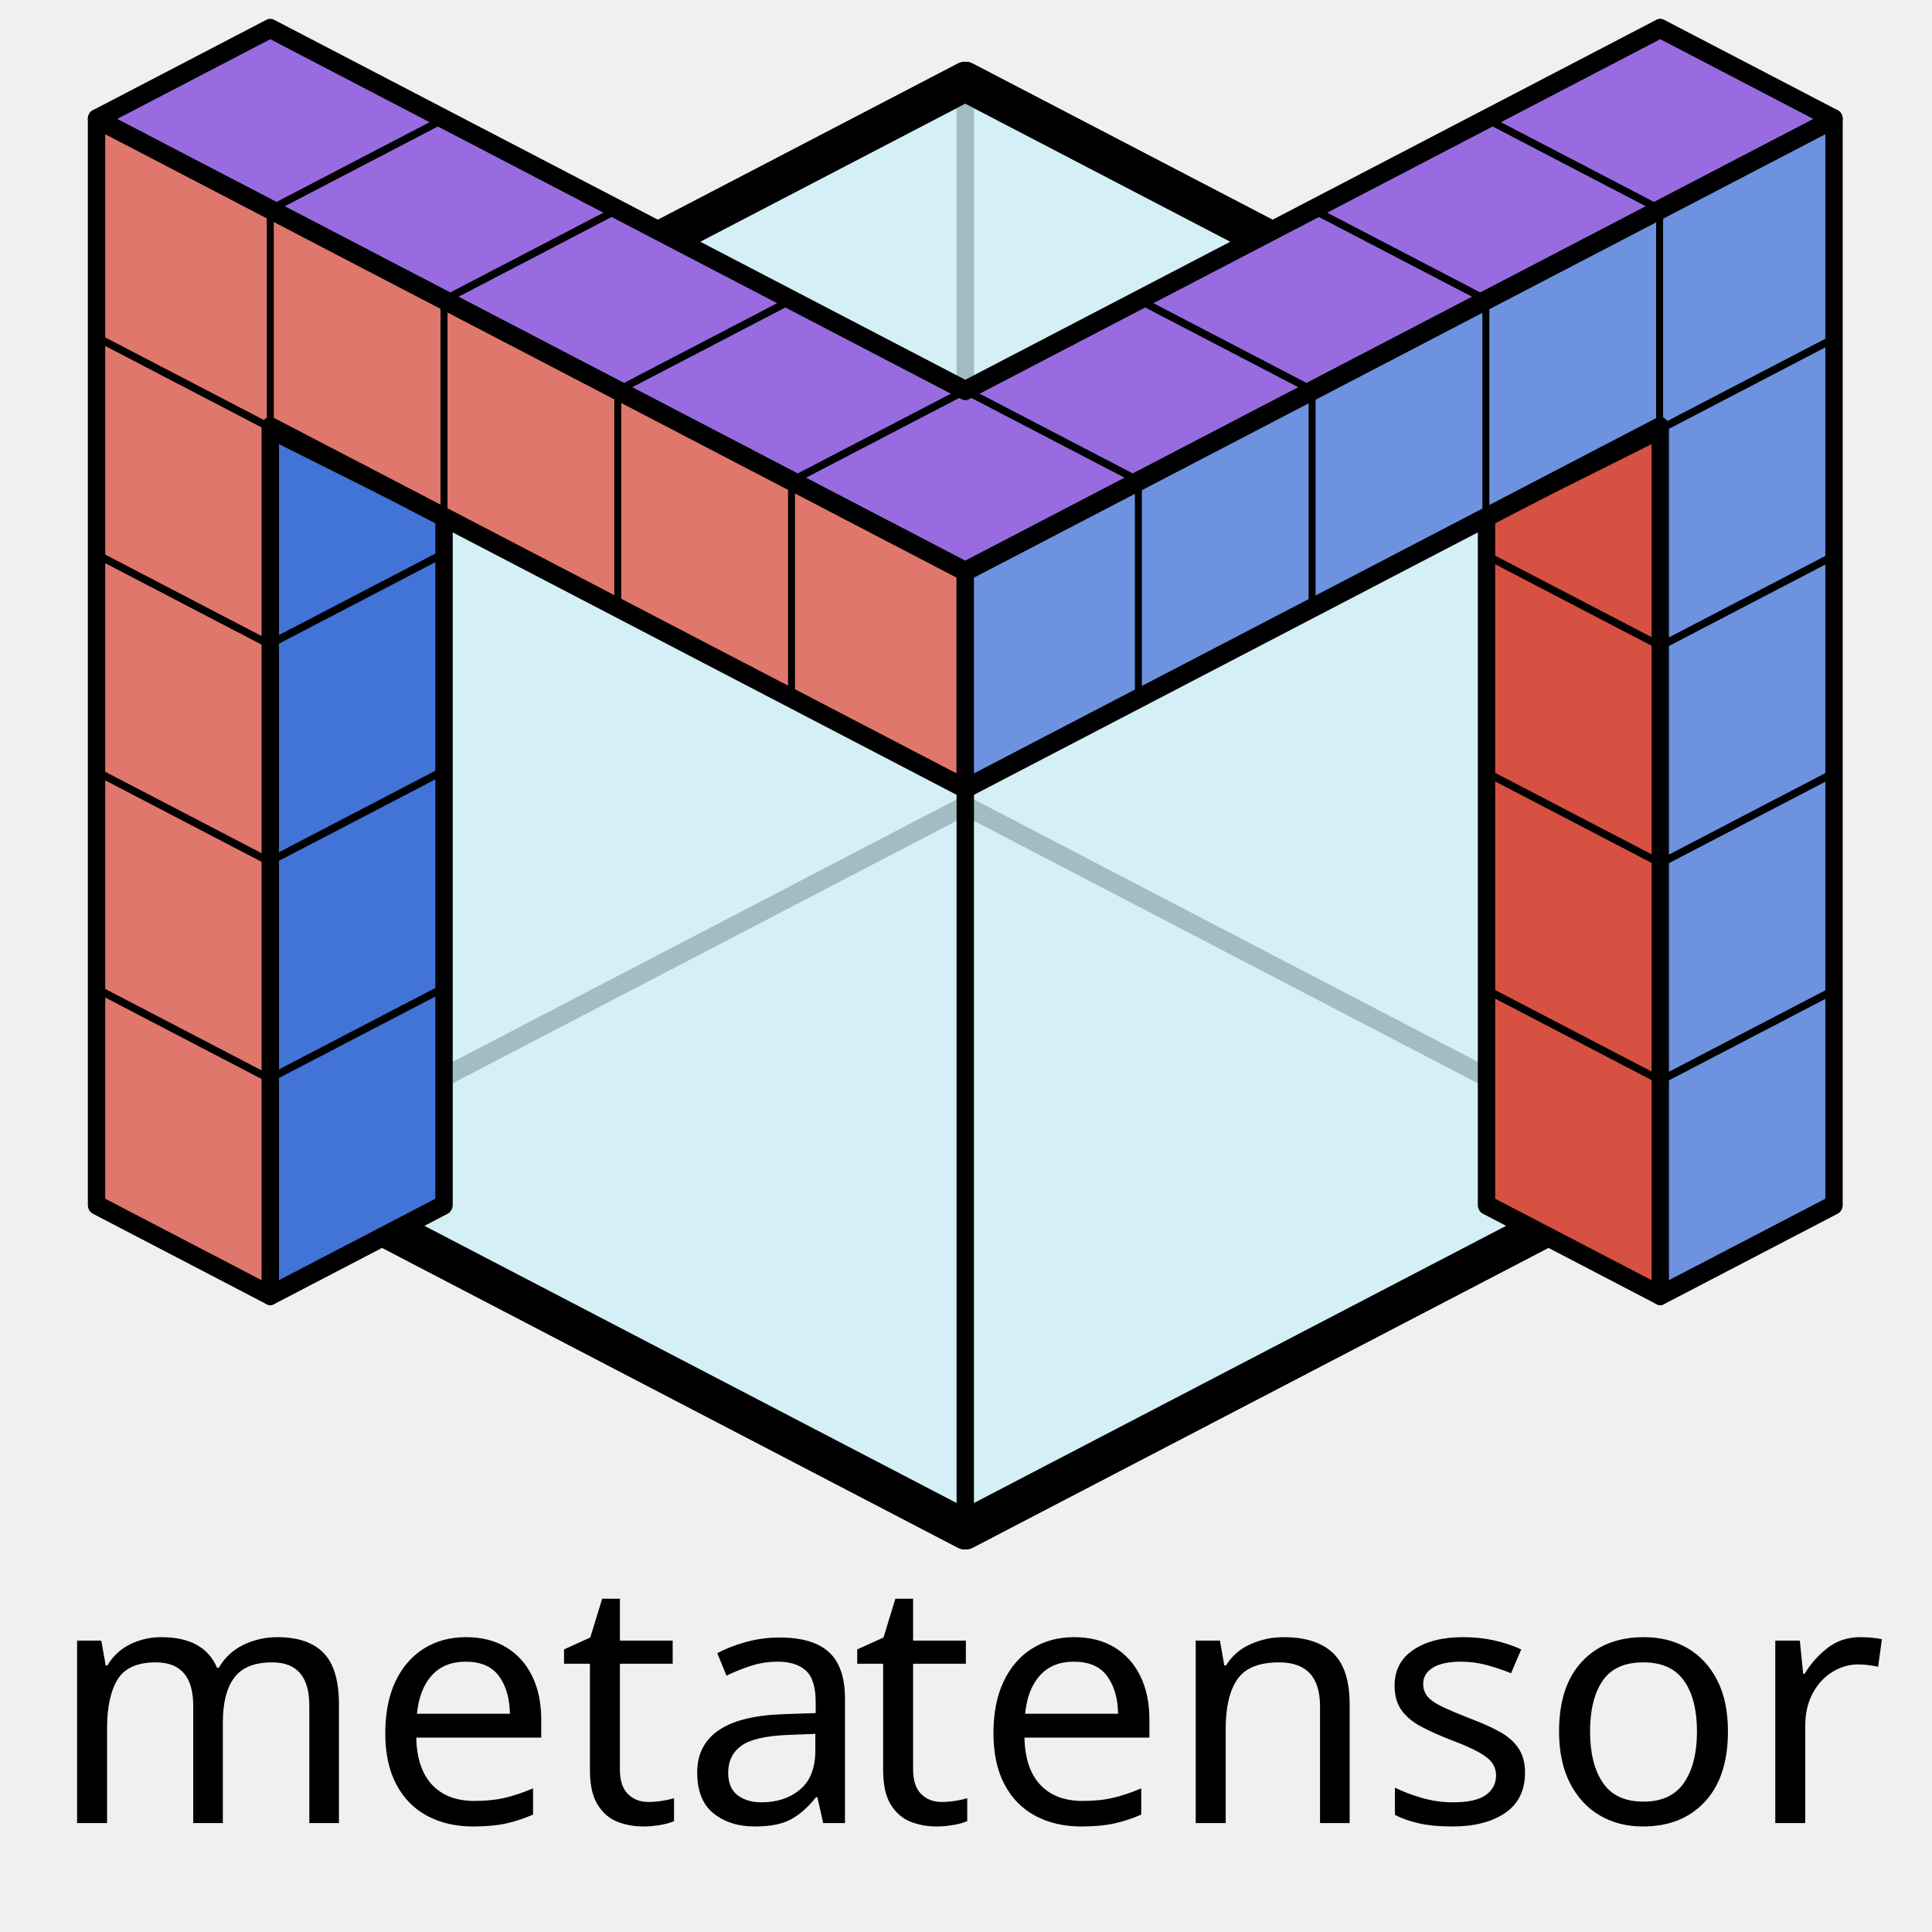
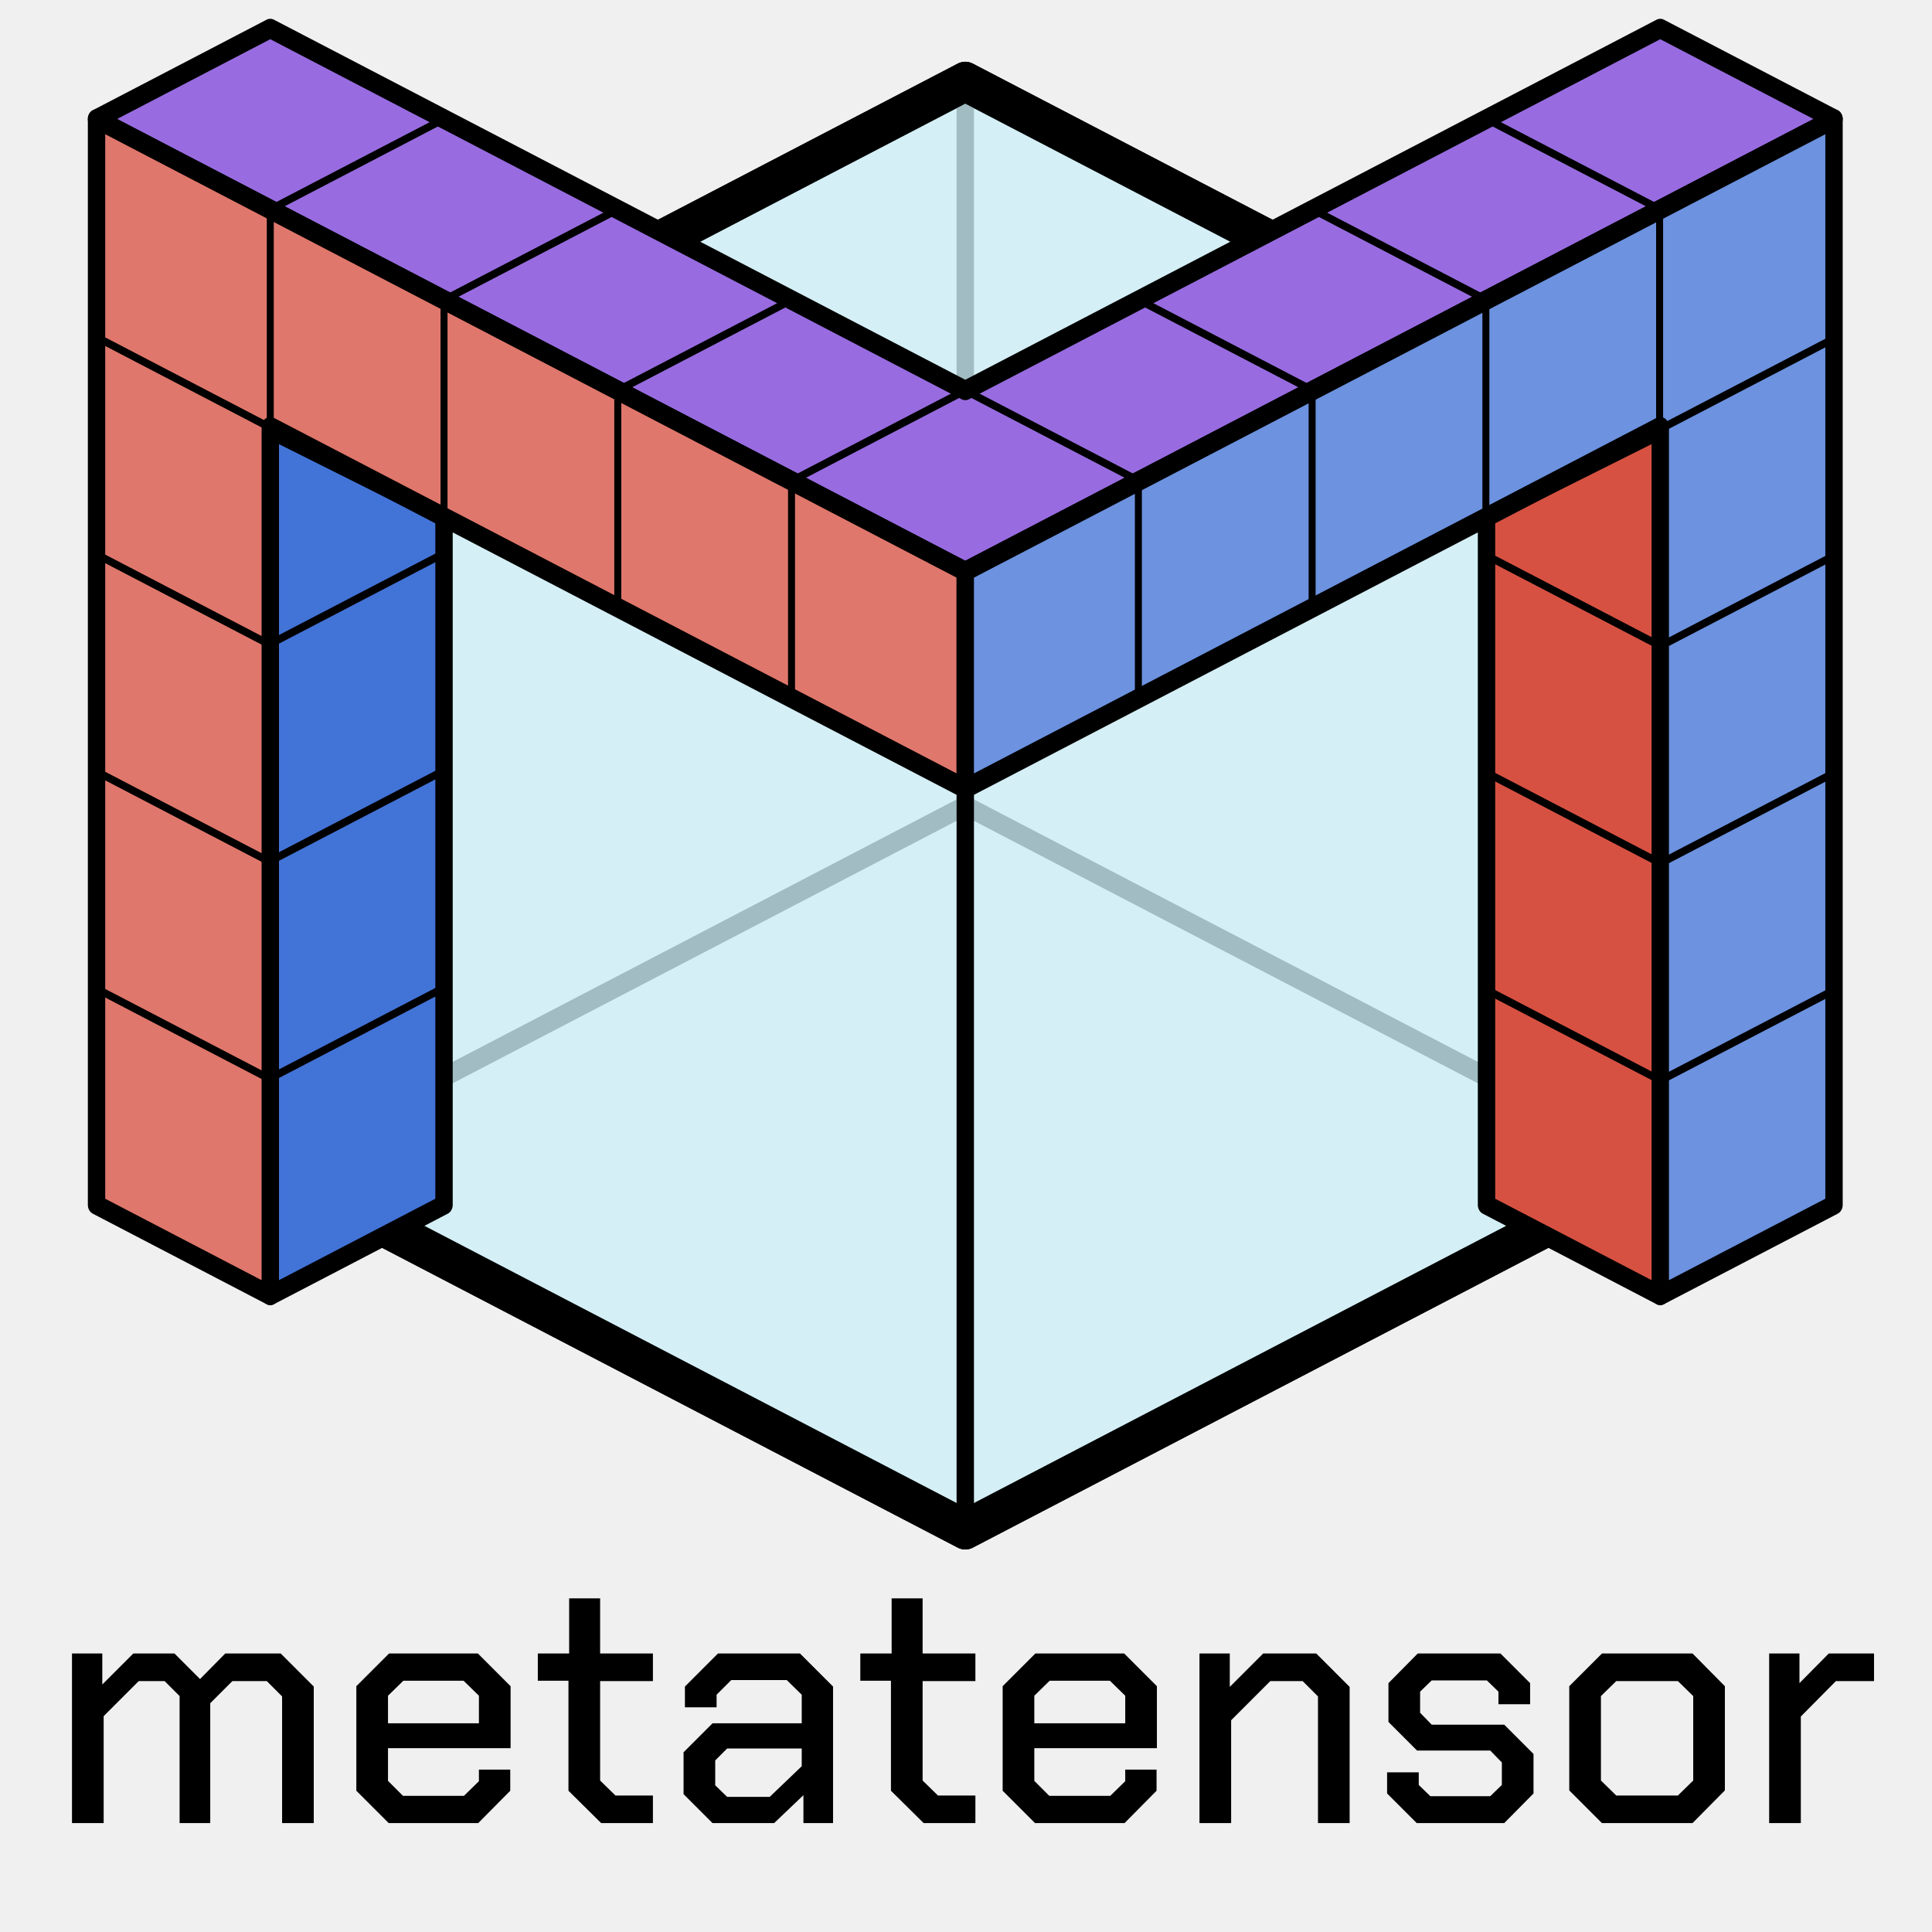
<svg xmlns="http://www.w3.org/2000/svg" width="100%" height="100%" viewBox="0 0 1182 1182" version="1.1" xml:space="preserve" style="fill-rule:evenodd;clip-rule:evenodd;stroke-linejoin:round;">
  <g transform="matrix(0.9,0,0,0.9,32.4803,-1.73157)">
    <g transform="matrix(1.66667,0,0,1.66667,-413.386,-336.258)">
      <g id="path1" transform="matrix(4.66308,0,0,5.20833,-372.047,-1535.43)">
        <path d="M151.973,368.504L151.973,425.197L212.762,453.543L273.551,425.197L273.551,368.504L212.762,340.157L151.973,368.504Z" style="fill:white;fill-rule:nonzero;stroke:black;stroke-width:3.12px;" />
      </g>
      <g id="path12" transform="matrix(4.66308,1.33597e-07,1.49218e-07,4.16667,-372.047,-1181.1)">
        <path d="M212.762,340.157L212.762,411.024" style="fill:none;fill-rule:nonzero;stroke:rgb(153,153,153);stroke-width:1.52px;stroke-linejoin:bevel;" />
      </g>
      <g id="path10" transform="matrix(3.92947,-0.382089,-0.426767,4.98606,-46.6,-1365.93)">
        <path d="M288.749,432.283L212.762,396.85" style="fill:none;fill-rule:nonzero;stroke:rgb(153,153,153);stroke-width:1.52px;stroke-linejoin:bevel;" />
      </g>
      <g id="path11" transform="matrix(3.92947,0.382089,0.426767,4.98606,-385.325,-1528.52)">
        <path d="M136.776,432.283L212.762,396.85" style="fill:none;fill-rule:nonzero;stroke:rgb(153,153,153);stroke-width:1.52px;stroke-linejoin:bevel;" />
      </g>
      <g id="path13" transform="matrix(4.66308,0,0,5.20833,-372.047,-1535.43)">
        <path d="M151.973,368.504L151.973,425.197L212.762,453.543L273.551,425.197L273.551,368.504L212.762,340.157L151.973,368.504Z" style="fill:rgb(171,225,237);fill-opacity:0.5;fill-rule:nonzero;stroke:black;stroke-width:3.12px;" />
      </g>
      <g id="path2" transform="matrix(4.66308,0,0,4.16667,-372.047,-1062.99)">
        <path d="M212.762,379.88L212.762,453.543" style="fill:none;fill-rule:nonzero;stroke:black;stroke-width:1.52px;stroke-linecap:round;stroke-linejoin:bevel;" />
      </g>
    </g>
    <g transform="matrix(1.66667,0,0,1.66667,-413.386,-336.258)">
      <g id="path7" transform="matrix(4.66308,0,0,5.20833,-372.047,-1557.12)">
        <path d="M151.973,340.157L136.776,347.244L212.762,382.677L288.749,347.244L273.551,340.157L212.762,368.504L151.973,340.157" style="fill:rgb(152,108,224);fill-rule:nonzero;stroke:black;stroke-width:1.52px;stroke-linecap:round;" />
      </g>
      <g id="path46" transform="matrix(4.66308,0,0,5.20833,-442.913,-1520.21)">
        <path d="M212.762,368.504L227.959,361.417L212.762,368.504Z" style="fill:none;fill-rule:nonzero;stroke:black;stroke-width:0.61px;stroke-linejoin:miter;" />
      </g>
      <g id="path461" transform="matrix(4.66308,0,0,5.20833,-513.779,-1557.12)">
        <path d="M212.762,368.504L227.959,361.417L212.762,368.504Z" style="fill:none;fill-rule:nonzero;stroke:black;stroke-width:0.61px;stroke-linejoin:miter;" />
      </g>
      <g id="path462" transform="matrix(4.66308,0,0,5.20833,-584.646,-1594.03)">
        <path d="M212.762,368.504L227.959,361.417L212.762,368.504Z" style="fill:none;fill-rule:nonzero;stroke:black;stroke-width:0.61px;stroke-linejoin:miter;" />
      </g>
      <g id="path463" transform="matrix(4.66308,0,0,5.20833,-655.512,-1630.94)">
        <path d="M212.762,368.504L227.959,361.417L212.762,368.504Z" style="fill:none;fill-rule:nonzero;stroke:black;stroke-width:0.61px;stroke-linejoin:miter;" />
      </g>
      <g id="path464" transform="matrix(4.66308,0,0,5.20833,-442.913,-1520.21)">
        <path d="M243.157,368.504L227.959,361.417L243.157,368.504Z" style="fill:none;fill-rule:nonzero;stroke:black;stroke-width:0.61px;stroke-linejoin:miter;" />
      </g>
      <g id="path465" transform="matrix(4.66308,0,0,5.20833,-372.047,-1557.12)">
        <path d="M243.157,368.504L227.959,361.417L243.157,368.504Z" style="fill:none;fill-rule:nonzero;stroke:black;stroke-width:0.61px;stroke-linejoin:miter;" />
      </g>
      <g id="path466" transform="matrix(4.66308,0,0,5.20833,-301.181,-1594.03)">
        <path d="M243.157,368.504L227.959,361.417L243.157,368.504Z" style="fill:none;fill-rule:nonzero;stroke:black;stroke-width:0.61px;stroke-linejoin:miter;" />
      </g>
      <g id="path467" transform="matrix(4.66308,0,0,5.20833,-230.315,-1630.94)">
        <path d="M243.157,368.504L227.959,361.417L243.157,368.504Z" style="fill:none;fill-rule:nonzero;stroke:black;stroke-width:0.61px;stroke-linejoin:miter;" />
      </g>
    </g>
    <g transform="matrix(1.66667,0,0,1.66667,-413.386,-336.258)">
      <g id="path8" transform="matrix(4.66308,0,0,5.20833,-372.047,-1557.12)">
        <path d="M151.973,439.37L167.17,432.283L167.17,378.337L151.973,371.534L151.973,439.37Z" style="fill:rgb(66,115,215);fill-rule:nonzero;stroke:black;stroke-width:1.52px;stroke-linecap:round;" />
      </g>
      <g id="path38" transform="matrix(4.66308,0,0,5.20833,-372.047,-1468.54)">
        <path d="M167.17,398.268L151.973,405.354" style="fill:none;fill-rule:nonzero;stroke:black;stroke-width:0.61px;stroke-linejoin:miter;" />
      </g>
      <g id="path381" transform="matrix(4.66308,0,0,5.20833,-372.047,-1645.7)">
        <path d="M167.17,398.268L151.973,405.354" style="fill:none;fill-rule:nonzero;stroke:black;stroke-width:0.61px;stroke-linejoin:miter;" />
      </g>
      <g id="path382" transform="matrix(4.66308,0,0,5.20833,-372.047,-1557.12)">
        <path d="M167.17,398.268L151.973,405.354" style="fill:none;fill-rule:nonzero;stroke:black;stroke-width:0.61px;stroke-linejoin:miter;" />
      </g>
    </g>
    <g transform="matrix(1.66667,0,0,1.66667,-413.386,-336.258)">
      <g id="path9" transform="matrix(4.66308,0,0,5.20833,-372.047,-1557.12)">
        <path d="M273.551,439.37L258.354,432.283L258.354,378.337L273.551,371.534" style="fill:rgb(215,81,66);fill-rule:nonzero;stroke:black;stroke-width:1.52px;stroke-linecap:round;" />
      </g>
      <g id="path383" transform="matrix(-4.66308,0,0,5.20833,1612.2,-1467.69)">
        <path d="M167.17,398.268L151.973,405.354" style="fill:none;fill-rule:nonzero;stroke:black;stroke-width:0.61px;stroke-linejoin:miter;" />
      </g>
      <g id="path384" transform="matrix(-4.66308,0,0,5.20833,1612.2,-1644.85)">
        <path d="M167.17,398.268L151.973,405.354" style="fill:none;fill-rule:nonzero;stroke:black;stroke-width:0.61px;stroke-linejoin:miter;" />
      </g>
      <g id="path385" transform="matrix(-4.66308,0,0,5.20833,1612.2,-1556.27)">
        <path d="M167.17,398.268L151.973,405.354" style="fill:none;fill-rule:nonzero;stroke:black;stroke-width:0.61px;stroke-linejoin:miter;" />
      </g>
    </g>
    <g transform="matrix(1.66667,0,0,1.66667,-413.386,-336.258)">
      <g id="path5" transform="matrix(4.66308,0,0,5.20833,-372.047,-1557.12)">
        <path d="M151.973,439.37L136.776,432.283L136.776,347.244L212.762,382.677L212.762,399.685L151.973,371.339L151.973,439.37Z" style="fill:rgb(224,119,108);fill-rule:nonzero;stroke:black;stroke-width:1.52px;stroke-linecap:round;" />
      </g>
      <g id="path21" transform="matrix(4.66308,0,0,5.20833,-584.646,-1667.45)">
        <path d="M197.565,392.598L182.368,385.512" style="fill:none;fill-rule:nonzero;stroke:black;stroke-width:0.61px;stroke-linejoin:miter;" />
      </g>
      <g id="path211" transform="matrix(4.66308,0,0,5.20833,-584.646,-1578.86)">
        <path d="M197.565,392.598L182.368,385.512" style="fill:none;fill-rule:nonzero;stroke:black;stroke-width:0.61px;stroke-linejoin:miter;" />
      </g>
      <g id="path212" transform="matrix(4.66308,0,0,5.20833,-584.646,-1490.28)">
        <path d="M197.565,392.598L182.368,385.512" style="fill:none;fill-rule:nonzero;stroke:black;stroke-width:0.61px;stroke-linejoin:miter;" />
      </g>
      <g id="path213" transform="matrix(4.66308,0,0,5.20833,-584.646,-1401.7)">
        <path d="M197.565,392.598L182.368,385.512" style="fill:none;fill-rule:nonzero;stroke:black;stroke-width:0.61px;stroke-linejoin:miter;" />
      </g>
      <g id="path214" transform="matrix(4.66308,0,0,5.20833,-584.646,-1667.45)">
        <path d="M197.565,375.591L197.565,392.598" style="fill:none;fill-rule:nonzero;stroke:black;stroke-width:0.61px;stroke-linejoin:miter;" />
      </g>
      <g id="path215" transform="matrix(4.66308,0,0,5.20833,-513.779,-1630.25)">
        <path d="M197.565,375.591L197.565,392.598" style="fill:none;fill-rule:nonzero;stroke:black;stroke-width:0.61px;stroke-linejoin:miter;" />
      </g>
      <g id="path216" transform="matrix(4.66308,0,0,5.20833,-442.913,-1593.34)">
        <path d="M197.565,375.591L197.565,392.598" style="fill:none;fill-rule:nonzero;stroke:black;stroke-width:0.61px;stroke-linejoin:miter;" />
      </g>
      <g id="path217" transform="matrix(4.66308,0,0,5.20833,-372.047,-1556.43)">
        <path d="M197.565,375.591L197.565,392.598" style="fill:none;fill-rule:nonzero;stroke:black;stroke-width:0.61px;stroke-linejoin:miter;" />
      </g>
    </g>
    <g transform="matrix(1.66667,0,0,1.66667,-413.386,-336.258)">
      <g id="path6" transform="matrix(4.66308,0,0,5.20833,-372.047,-1557.12)">
        <path d="M288.749,432.283L288.749,347.244L212.762,382.677L212.762,399.685L273.551,371.339L273.551,439.37L288.749,432.283Z" style="fill:rgb(108,146,224);fill-rule:nonzero;stroke:black;stroke-width:1.52px;stroke-linecap:round;" />
      </g>
      <g id="path218" transform="matrix(-4.66308,0,0,5.20833,1824.54,-1666.75)">
        <path d="M197.565,392.598L182.368,385.512" style="fill:none;fill-rule:nonzero;stroke:black;stroke-width:0.61px;stroke-linejoin:miter;" />
      </g>
      <g id="path219" transform="matrix(-4.66308,0,0,5.20833,1824.54,-1578.17)">
        <path d="M197.565,392.598L182.368,385.512" style="fill:none;fill-rule:nonzero;stroke:black;stroke-width:0.61px;stroke-linejoin:miter;" />
      </g>
      <g id="path2110" transform="matrix(-4.66308,0,0,5.20833,1824.54,-1489.59)">
        <path d="M197.565,392.598L182.368,385.512" style="fill:none;fill-rule:nonzero;stroke:black;stroke-width:0.61px;stroke-linejoin:miter;" />
      </g>
      <g id="path2111" transform="matrix(-4.66308,0,0,5.20833,1824.54,-1401)">
        <path d="M197.565,392.598L182.368,385.512" style="fill:none;fill-rule:nonzero;stroke:black;stroke-width:0.61px;stroke-linejoin:miter;" />
      </g>
      <g id="path2112" transform="matrix(-4.66308,0,0,5.20833,1824.54,-1666.75)">
        <path d="M197.565,375.591L197.565,392.598" style="fill:none;fill-rule:nonzero;stroke:black;stroke-width:0.61px;stroke-linejoin:miter;" />
      </g>
      <g id="path2113" transform="matrix(-4.66308,0,0,5.20833,1753.68,-1629.55)">
        <path d="M197.565,375.591L197.565,392.598" style="fill:none;fill-rule:nonzero;stroke:black;stroke-width:0.61px;stroke-linejoin:miter;" />
      </g>
      <g id="path2114" transform="matrix(-4.66308,0,0,5.20833,1682.81,-1592.64)">
        <path d="M197.565,375.591L197.565,392.598" style="fill:none;fill-rule:nonzero;stroke:black;stroke-width:0.61px;stroke-linejoin:miter;" />
      </g>
      <g id="path2115" transform="matrix(-4.66308,0,0,5.20833,1611.95,-1555.74)">
        <path d="M197.565,375.591L197.565,392.598" style="fill:none;fill-rule:nonzero;stroke:black;stroke-width:0.61px;stroke-linejoin:miter;" />
      </g>
    </g>
  </g>
-   <g transform="matrix(1,0,0,1,-1446.92,647.241)">
-     <text x="1476.38px" y="468.125px" style="font-family:'ChakraPetch-Medium', 'Chakra Petch';font-weight:500;font-size:208.333px;">meta<tspan x="1968.05px 2047.84px " y="468.125px 468.125px ">te</tspan>nsor</text>
+   <g transform="matrix(0.937449,0,0,0.982004,-1354.57,652.141)">
+     <g transform="matrix(222.234,0,0,212.151,1476.38,471.715)">
+       <path d="M0.07,-0.498L0.159,-0.498L0.159,-0.407L0.25,-0.498L0.371,-0.498L0.446,-0.423L0.52,-0.498L0.683,-0.498L0.78,-0.401L0.78,-0L0.687,-0L0.687,-0.372L0.642,-0.417L0.541,-0.417L0.476,-0.352L0.476,-0L0.386,-0L0.386,-0.373L0.342,-0.417L0.266,-0.417L0.163,-0.314L0.163,-0L0.07,-0L0.07,-0.498Z" style="fill-rule:nonzero;" />
+     </g>
+     <g transform="matrix(222.234,0,0,212.151,1664.17,471.715)">
+       <path d="M0.06,-0.095L0.06,-0.402L0.156,-0.498L0.417,-0.498L0.513,-0.402L0.513,-0.22L0.153,-0.22L0.153,-0.124L0.197,-0.08L0.376,-0.08L0.42,-0.123L0.42,-0.157L0.512,-0.157L0.512,-0.095L0.418,-0L0.155,-0L0.06,-0.095ZM0.42,-0.293L0.42,-0.374L0.375,-0.418L0.198,-0.418L0.153,-0.374L0.153,-0.293L0.42,-0.293Z" style="fill-rule:nonzero;" />
+     </g>
+     <g transform="matrix(222.234,0,0,212.151,1790.39,471.715)">
+       <path d="M0.115,-0.095L0.115,-0.418L0.025,-0.418L0.025,-0.498L0.117,-0.498L0.117,-0.66L0.208,-0.66L0.208,-0.498L0.363,-0.498L0.363,-0.417L0.208,-0.417L0.208,-0.125L0.253,-0.081L0.363,-0.081L0.363,-0L0.211,-0L0.115,-0.095Z" style="fill-rule:nonzero;" />
+     </g>
+     <g transform="matrix(222.234,0,0,212.151,1878.84,471.715)">
+       <path d="M0.055,-0.085L0.055,-0.208L0.14,-0.293L0.402,-0.293L0.402,-0.377L0.358,-0.42L0.195,-0.42L0.152,-0.377L0.152,-0.34L0.059,-0.34L0.059,-0.401L0.156,-0.498L0.397,-0.498L0.494,-0.401L0.494,-0L0.407,-0L0.407,-0.082L0.321,-0L0.14,-0L0.055,-0.085ZM0.308,-0.077L0.402,-0.167L0.402,-0.219L0.183,-0.219L0.148,-0.184L0.148,-0.111L0.183,-0.077L0.308,-0.077Z" style="fill-rule:nonzero;" />
+     </g>
+     <g transform="matrix(222.234,0,0,212.151,2000.85,471.715)">
+       <path d="M0.115,-0.095L0.115,-0.418L0.025,-0.418L0.025,-0.498L0.117,-0.498L0.117,-0.66L0.208,-0.66L0.208,-0.498L0.363,-0.498L0.363,-0.417L0.208,-0.417L0.208,-0.125L0.253,-0.081L0.363,-0.081L0.363,-0L0.211,-0L0.115,-0.095Z" style="fill-rule:nonzero;" />
+     </g>
+     <g transform="matrix(222.234,0,0,212.151,2085.97,471.715)">
+       <path d="M0.06,-0.095L0.06,-0.402L0.156,-0.498L0.417,-0.498L0.513,-0.402L0.513,-0.22L0.153,-0.22L0.153,-0.124L0.197,-0.08L0.376,-0.08L0.42,-0.123L0.42,-0.157L0.512,-0.157L0.512,-0.095L0.418,-0L0.155,-0L0.06,-0.095ZM0.42,-0.293L0.42,-0.374L0.375,-0.418L0.198,-0.418L0.153,-0.374L0.153,-0.293L0.42,-0.293Z" style="fill-rule:nonzero;" />
+     </g>
+     <g transform="matrix(222.234,0,0,212.151,2212.2,471.715)">
+       <path d="M0.07,-0.498L0.159,-0.498L0.159,-0.4L0.257,-0.498L0.413,-0.498L0.511,-0.4L0.511,-0L0.418,-0L0.418,-0.372L0.373,-0.417L0.278,-0.417L0.163,-0.302L0.163,-0L0.07,-0L0.07,-0.498Z" style="fill-rule:nonzero;" />
+     </g>
+     <g transform="matrix(222.234,0,0,212.151,2340.2,471.715)">
+       <path d="M0.045,-0.087L0.045,-0.149L0.138,-0.149L0.138,-0.112L0.172,-0.079L0.348,-0.079L0.382,-0.112L0.382,-0.178L0.348,-0.213L0.133,-0.213L0.049,-0.297L0.049,-0.411L0.135,-0.498L0.378,-0.498L0.465,-0.411L0.465,-0.349L0.372,-0.349L0.372,-0.386L0.338,-0.419L0.176,-0.419L0.142,-0.386L0.142,-0.324L0.176,-0.289L0.389,-0.289L0.475,-0.203L0.475,-0.087L0.389,-0L0.132,-0L0.045,-0.087Z" style="fill-rule:nonzero;" />
+     </g>
+     <g transform="matrix(222.234,0,0,212.151,2455.76,471.715)">
+       <path d="M0.06,-0.096L0.06,-0.402L0.156,-0.498L0.422,-0.498L0.517,-0.402L0.517,-0.096L0.422,-0L0.156,-0L0.06,-0.096ZM0.379,-0.081L0.424,-0.125L0.424,-0.373L0.379,-0.417L0.198,-0.417L0.153,-0.373L0.153,-0.125L0.198,-0.081L0.379,-0.081Z" style="fill-rule:nonzero;" />
+     </g>
+     <g transform="matrix(222.234,0,0,212.151,2583.99,471.715)">
+       <path d="M0.07,-0.498L0.159,-0.498L0.159,-0.411L0.245,-0.498L0.378,-0.498L0.378,-0.417L0.266,-0.417L0.163,-0.313L0.163,-0L0.07,-0L0.07,-0.498Z" style="fill-rule:nonzero;" />
+     </g>
  </g>
</svg>
